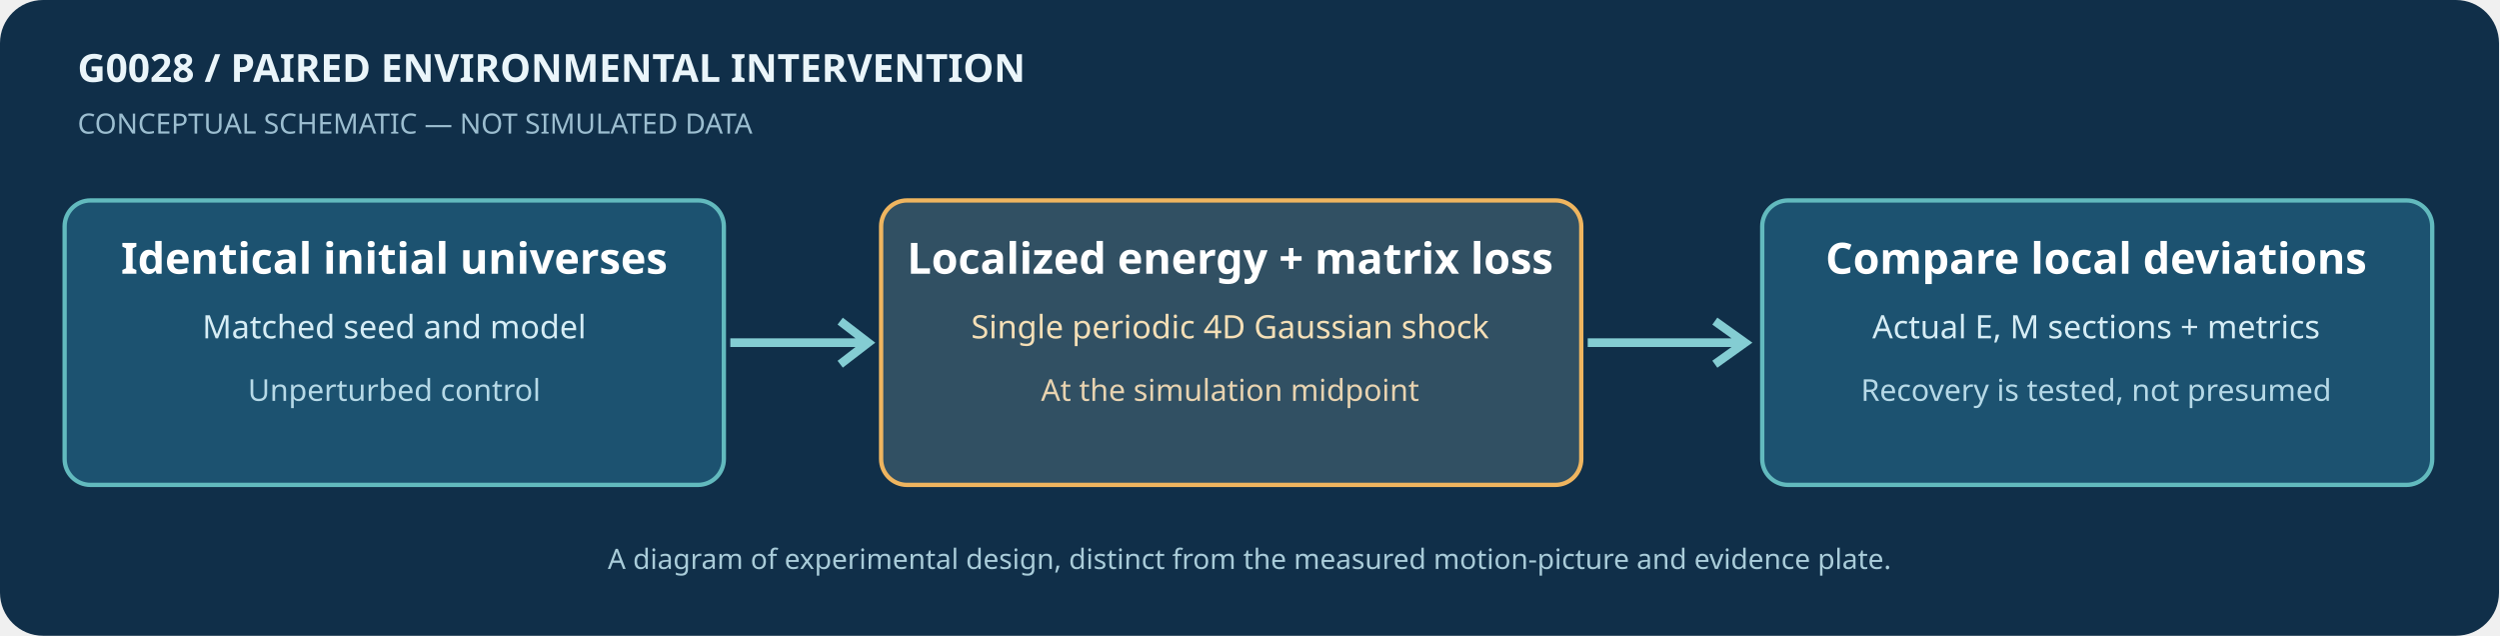
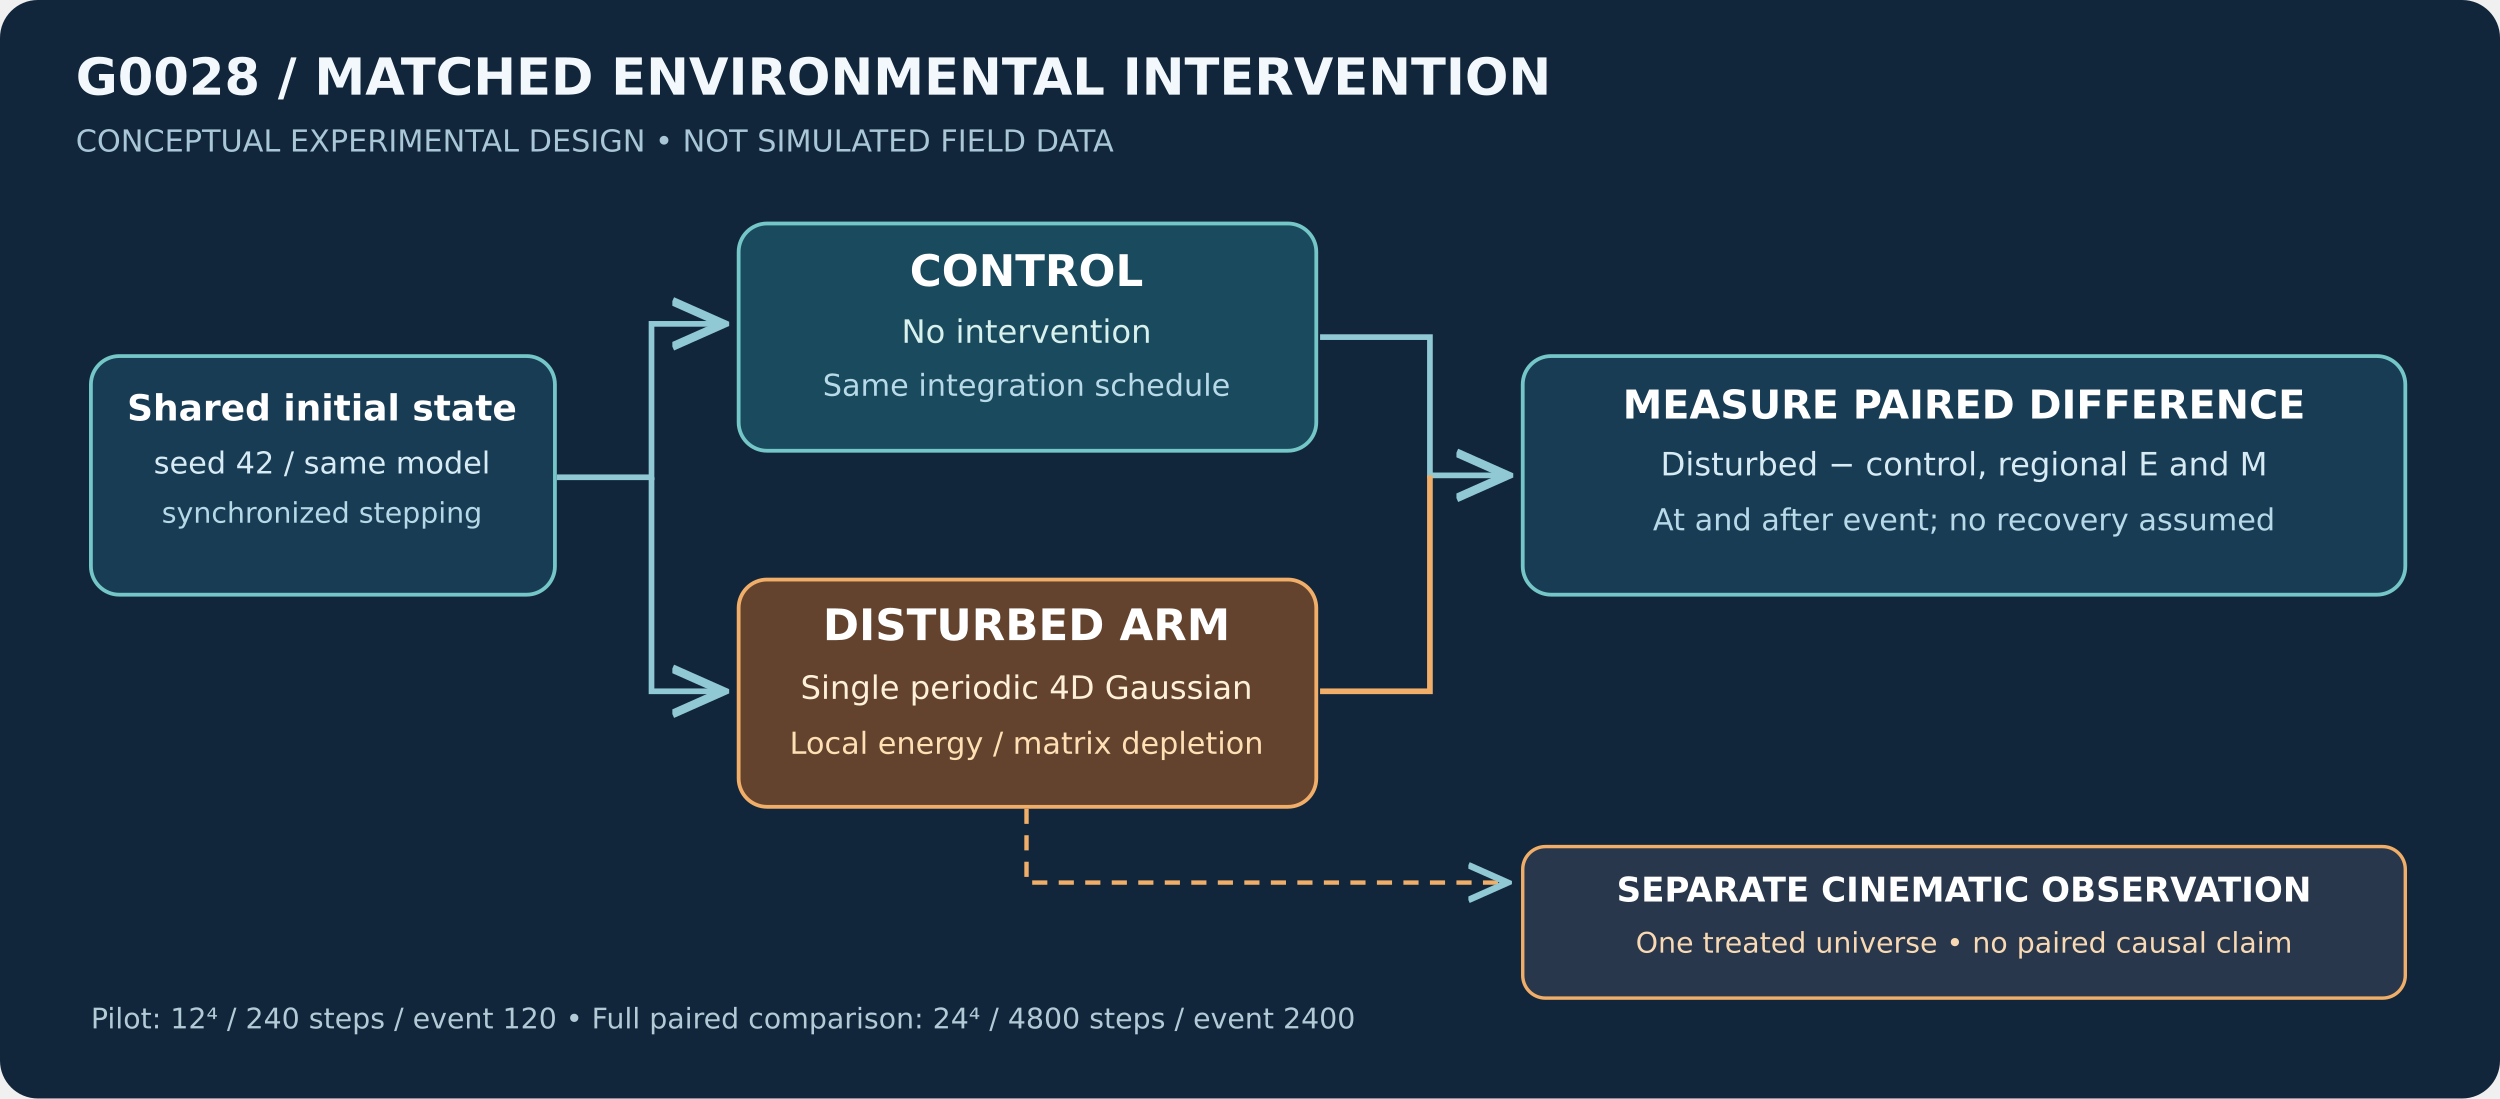
- <svg xmlns="http://www.w3.org/2000/svg" viewBox="0 0 1160 295" role="img" aria-label="Conceptual matched environmental-shock experiment">
-   <rect width="1160" height="295" rx="20" fill="#102f49" />
-   <text x="36" y="38" font-family="sans-serif" font-size="18" font-weight="bold" fill="#eaf5fa">G0028 / PAIRED ENVIRONMENTAL INTERVENTION</text>
-   <text x="36" y="62" font-family="sans-serif" font-size="13" fill="#9cbed0">CONCEPTUAL SCHEMATIC — NOT SIMULATED DATA</text>
-   <g font-family="sans-serif" text-anchor="middle">
-     <rect x="30" y="93" width="306" height="132" rx="12" fill="#1c5270" stroke="#62babe" stroke-width="2" />
-     <text x="183" y="127" fill="white" font-size="20" font-weight="bold">Identical initial universes</text>
-     <text x="183" y="157" fill="#d6edf5" font-size="15">Matched seed and model</text>
-     <text x="183" y="186" fill="#b6d9e7" font-size="14">Unperturbed control</text>
-     <path d="M339 159 H401 M390 149 L403 159 L390 169" fill="none" stroke="#84cdd3" stroke-width="4" />
-     <rect x="409" y="93" width="325" height="132" rx="12" fill="#315063" stroke="#efb55f" stroke-width="2" />
-     <text x="571" y="127" fill="white" font-size="20" font-weight="bold">Localized energy + matrix loss</text>
-     <text x="571" y="157" fill="#f5dfb6" font-size="15">Single periodic 4D Gaussian shock</text>
-     <text x="571" y="186" fill="#e8d3b0" font-size="14">At the simulation midpoint</text>
-     <path d="M737 159 H807 M796 149 L810 159 L796 169" fill="none" stroke="#84cdd3" stroke-width="4" />
-     <rect x="818" y="93" width="311" height="132" rx="12" fill="#1c5270" stroke="#62babe" stroke-width="2" />
-     <text x="973" y="127" fill="white" font-size="20" font-weight="bold">Compare local deviations</text>
-     <text x="973" y="157" fill="#d6edf5" font-size="15">Actual E, M sections + metrics</text>
-     <text x="973" y="186" fill="#b6d9e7" font-size="14">Recovery is tested, not presumed</text>
+ <svg xmlns="http://www.w3.org/2000/svg" viewBox="0 0 1320 580" role="img" aria-label="G0028 matched-control intervention branches into untreated control and treated shock; separate cinematic rendering uses the treated arm only. Conceptual schematic, not numerical observation.">
+   <defs>
+     <marker id="arr" markerWidth="10" markerHeight="10" refX="9" refY="5" orient="auto">
+       <path d="M0 1 L9 5 L0 9" stroke="#90c8d4" stroke-width="1.5" fill="none" />
+     </marker>
+   </defs>
+   <rect width="1320" height="580" rx="20" fill="#11263b" />
+   <g font-family="DejaVu Sans,sans-serif">
+     <text x="40" y="50" font-size="27" font-weight="700" fill="#f3f8fc">G0028  /  MATCHED ENVIRONMENTAL INTERVENTION</text>
+     <text x="40" y="80" font-size="16" fill="#a9c7d6">CONCEPTUAL EXPERIMENTAL DESIGN   •   NOT SIMULATED FIELD DATA</text>
+     <rect x="48" y="188" width="245" height="126" rx="15" stroke="#74c6c7" stroke-width="2" fill="#193c55" />
+     <text x="170" y="222" text-anchor="middle" font-size="19" fill="#ffffff" font-weight="bold">Shared initial state</text>
+     <text x="170" y="250" text-anchor="middle" font-size="16" fill="#d7ebf5">seed 42 / same model</text>
+     <text x="170" y="276" text-anchor="middle" font-size="15" fill="#b6d9e8">synchronized stepping</text>
+     <path d="M294 252 H344 V171 H382" fill="none" stroke="#90c8d4" stroke-width="3" marker-end="url(#arr)" />
+     <path d="M344 252 V365 H382" fill="none" stroke="#90c8d4" stroke-width="3" marker-end="url(#arr)" />
+     <rect x="390" y="118" width="305" height="120" rx="15" stroke="#74c6c7" stroke-width="2" fill="#194a5d" />
+     <text x="542" y="151" text-anchor="middle" font-size="23" fill="#ffffff" font-weight="bold">CONTROL</text>
+     <text x="542" y="181" text-anchor="middle" font-size="17" fill="#d8f1ed">No intervention</text>
+     <text x="542" y="209" text-anchor="middle" font-size="16" fill="#b7d9e8">Same integration schedule</text>
+     <rect x="390" y="306" width="305" height="120" rx="15" stroke="#f1ae69" stroke-width="2" fill="#63432e" />
+     <text x="542" y="338" text-anchor="middle" font-size="23" fill="#ffffff" font-weight="bold">DISTURBED ARM</text>
+     <text x="542" y="369" text-anchor="middle" font-size="17" fill="#fff0d9">Single periodic 4D Gaussian</text>
+     <text x="542" y="398" text-anchor="middle" font-size="16" fill="#ffe0b4">Local energy / matrix depletion</text>
+     <path d="M697 178 H755 V251 H796" fill="none" stroke="#90c8d4" stroke-width="3" marker-end="url(#arr)" />
+     <path d="M697 365 H755 V251" fill="none" stroke="#f1ae69" stroke-width="3" />
+     <rect x="804" y="188" width="466" height="126" rx="15" stroke="#74c6c7" stroke-width="2" fill="#193c55" />
+     <text x="1037" y="221" text-anchor="middle" font-size="21" font-weight="bold" fill="#ffffff">MEASURE PAIRED DIFFERENCE</text>
+     <text x="1037" y="251" text-anchor="middle" font-size="17" fill="#d7ebf5">Disturbed − control, regional E and M</text>
+     <text x="1037" y="280" text-anchor="middle" font-size="16" fill="#b7d9e8">At and after event; no recovery assumed</text>
+     <path d="M542 427 V466 H796" fill="none" stroke="#f1ae69" stroke-width="2.3" stroke-dasharray="8 6" marker-end="url(#arr)" />
+     <rect x="804" y="447" width="466" height="80" rx="12" stroke="#f1ae69" stroke-width="1.8" fill="#28374b" />
+     <text x="1037" y="476" text-anchor="middle" font-size="18" fill="#ffffff" font-weight="bold">SEPARATE CINEMATIC OBSERVATION</text>
+     <text x="1037" y="503" text-anchor="middle" font-size="15" fill="#f8d9b3">One treated universe • no paired causal claim</text>
+     <text x="48" y="543" font-size="15" fill="#b2cbd7">Pilot: 12⁴ / 240 steps / event 120   •   Full paired comparison: 24⁴ / 4800 steps / event 2400</text>
  </g>
-   <text x="580" y="264" text-anchor="middle" font-family="sans-serif" font-size="13" fill="#a9ccd9">A diagram of experimental design, distinct from the measured motion-picture and evidence plate.</text>
</svg>
